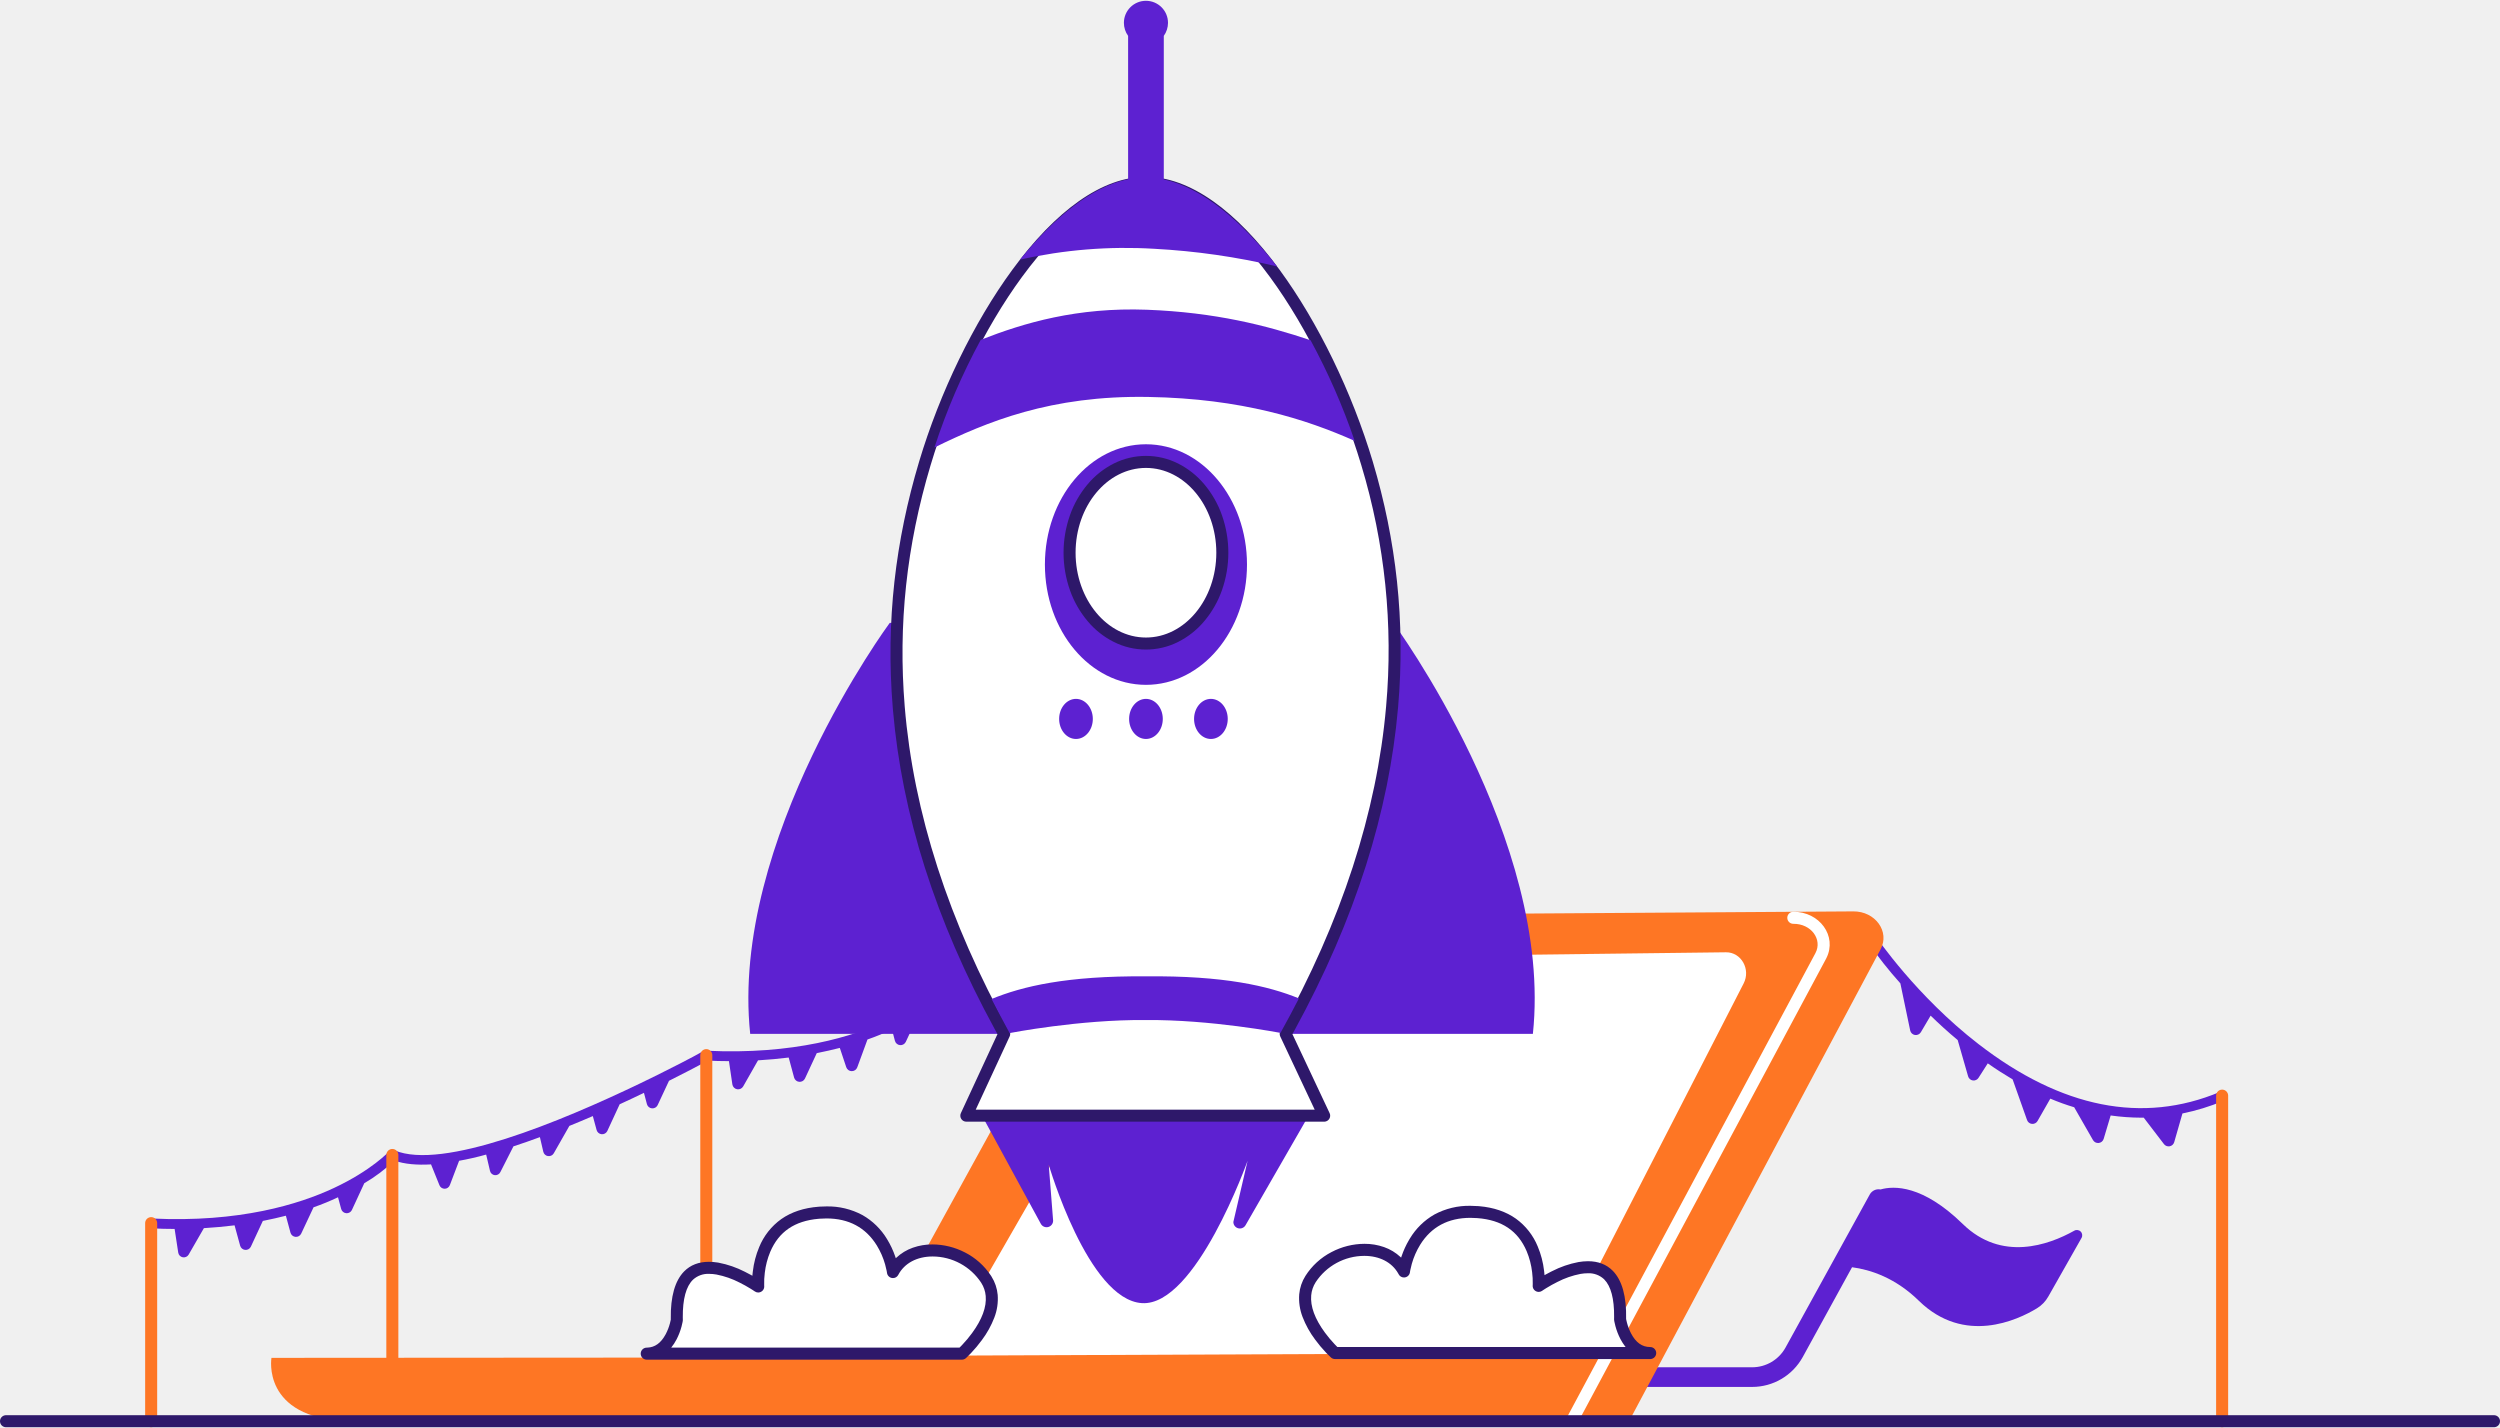
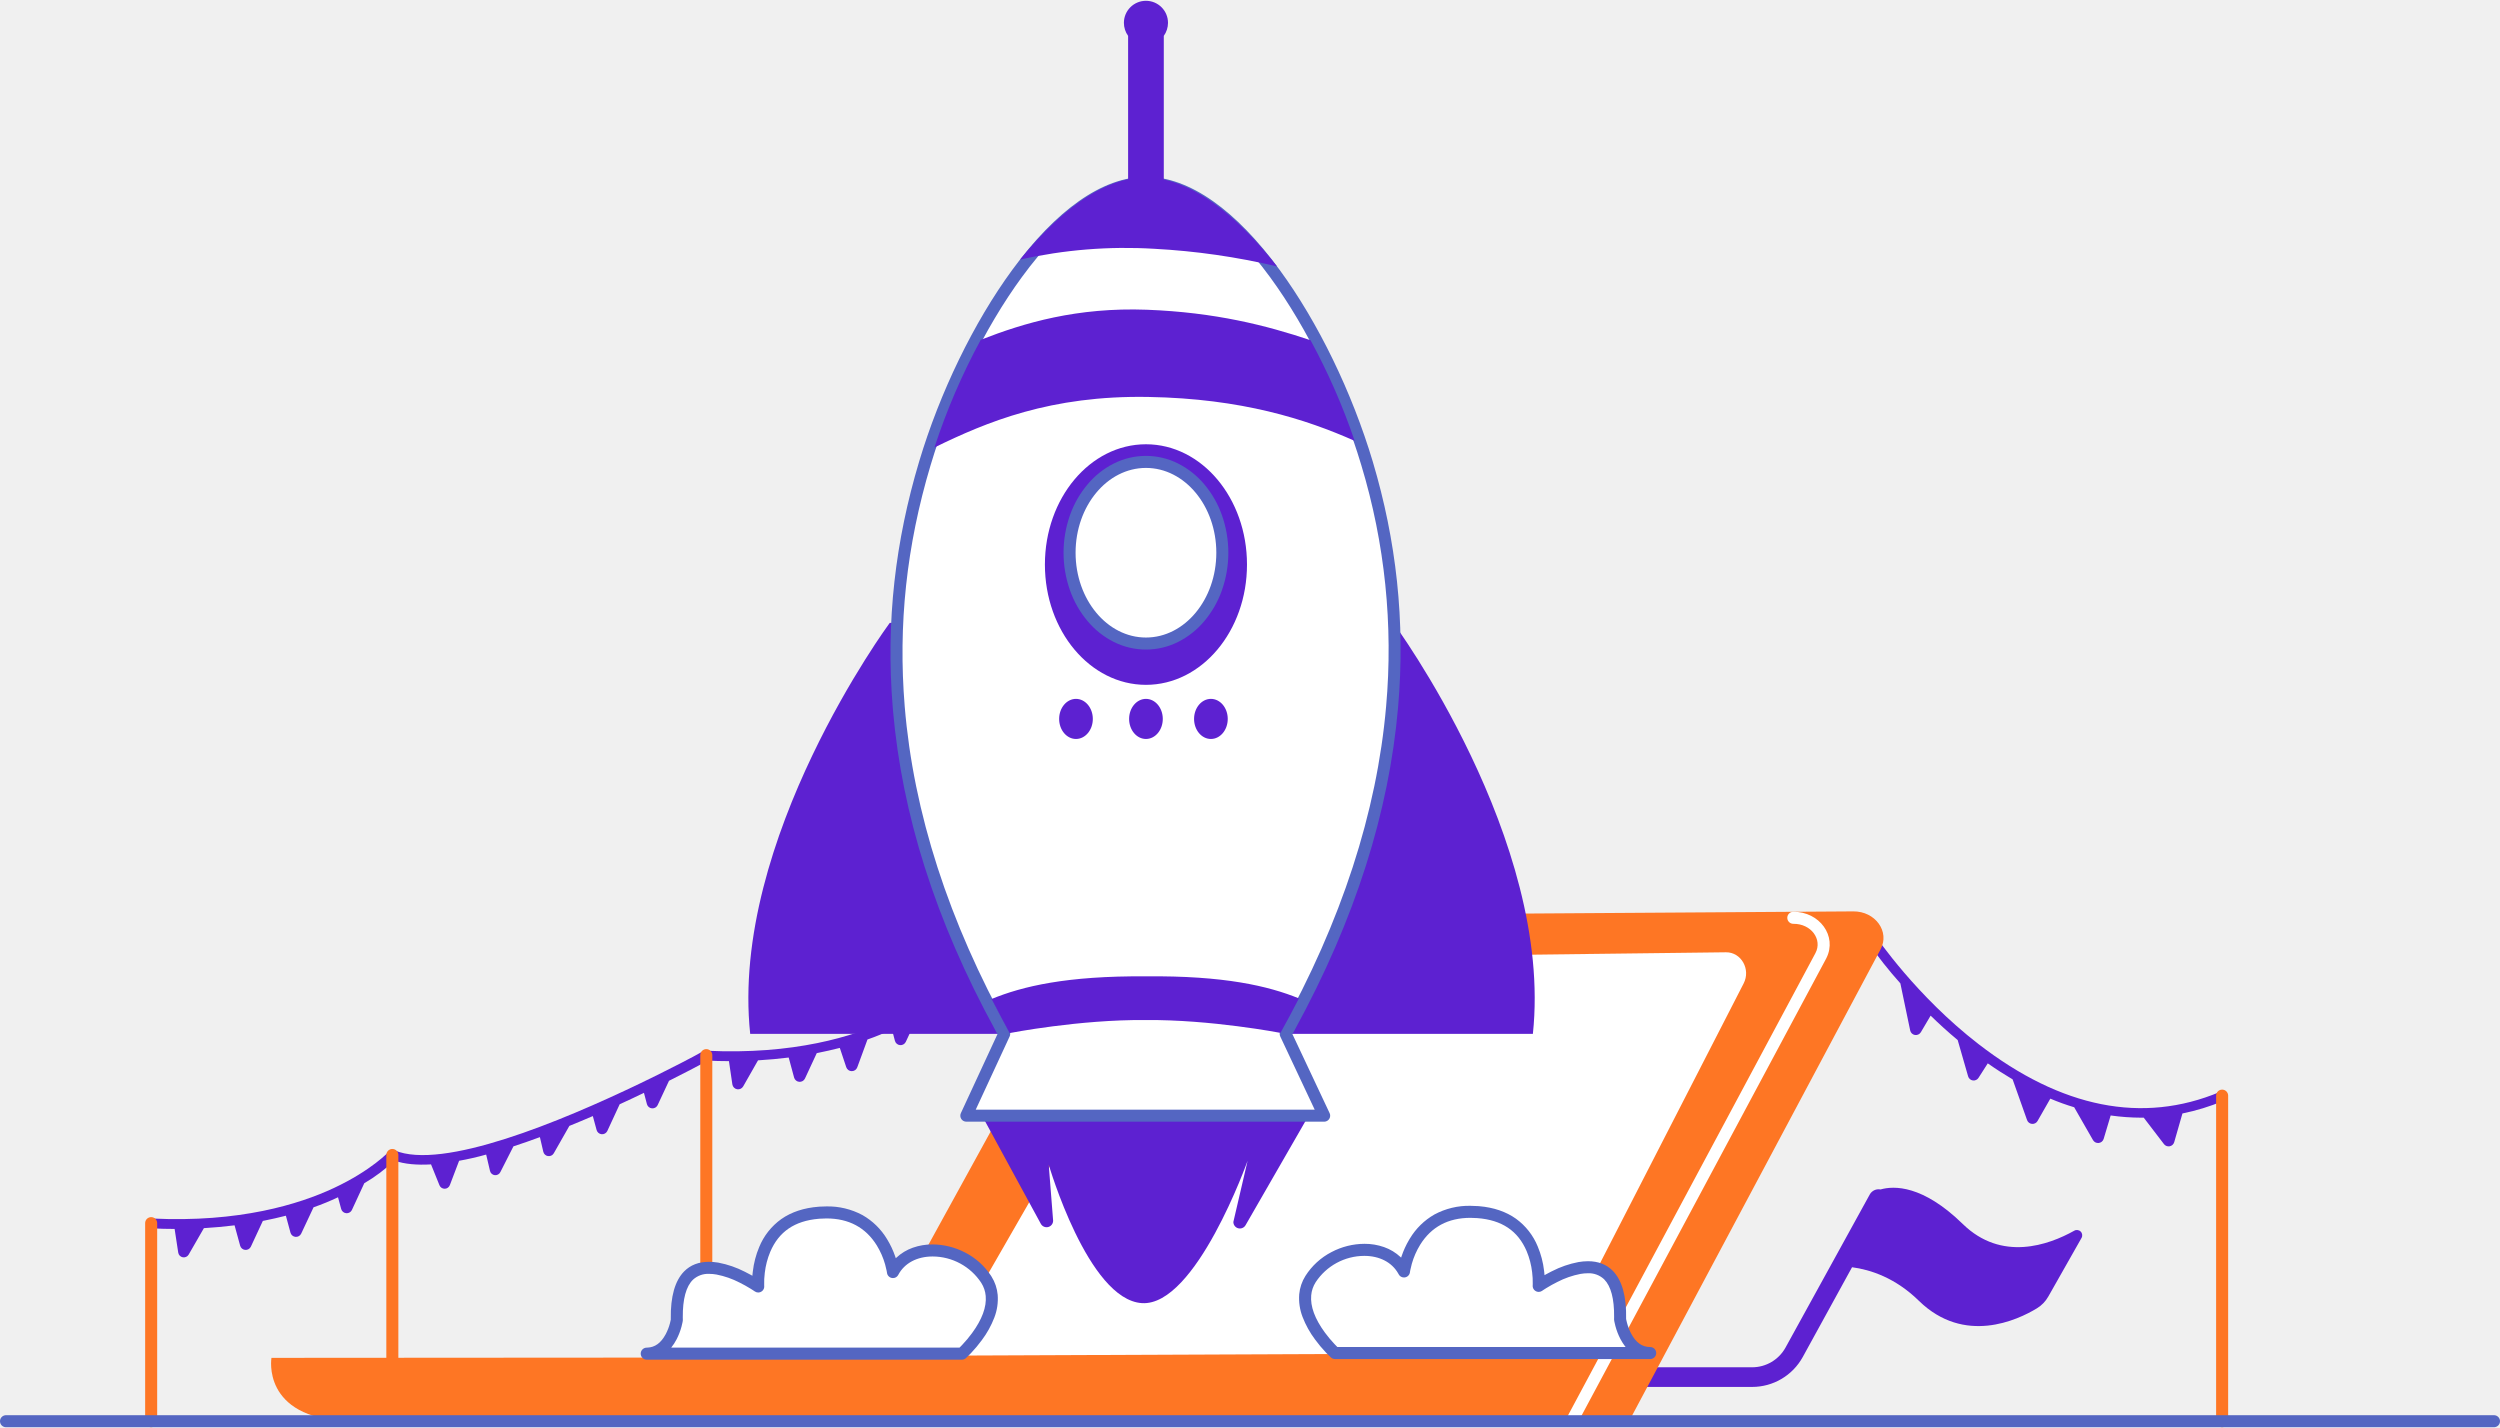
<svg xmlns="http://www.w3.org/2000/svg" viewBox="0 0 1247 711.9">
  <g id="product_launch_solid_II" data-name="product launch/solid_II" transform="translate(2.5)">
    <g id="product_launch_solid_II-2" data-name="product launch/solid_II" transform="translate(-3)">
      <g id="product_launch_solid_II-3" data-name="product launch_solid_II">
        <path id="flag" d="M302.6,21.456c-12.7,7.1-36.2,15.6-55.6-3.4-20-19.5-34.3-19.1-41-17.2a5.036,5.036,0,0,0-5.3,2.4l-42.1,76.5a19.015,19.015,0,0,1-16.6,9.8H4.9a4.9,4.9,0,1,0,0,9.8H142a28.78,28.78,0,0,0,25.2-14.9l24.6-44.8c9.2,1.2,21.7,5.3,33.4,16.8,22.6,22,49.1,9.6,58.8,3.7a16.13,16.13,0,0,0,5.7-5.9l16.5-29.1A2.652,2.652,0,0,0,302.6,21.456Z" transform="translate(732.5 592.444)" fill="#5d21d1" />
        <g id="flags" transform="translate(73 466)">
          <path id="Path" d="M280.843,1.417a2.43,2.43,0,0,0-3.4-1.1c-.4.2-4.6,2.8-22.9,11.9l-8.4,4.1c-39.9,19.2-98.8,43.6-122.7,33.5a2.443,2.443,0,0,0-2.8.6c-.1.1-8.7,9.4-27.5,18.2-17.3,8.1-47.1,17.3-90.6,15.2a2.362,2.362,0,0,0-2.5,2.8,2.559,2.559,0,0,0,2.4,2.1c3.9.2,7.6.3,11.3.3l1.8,11.8a2.81,2.81,0,0,0,5.2,1l7.6-13.2c5.3-.3,10.4-.8,15.3-1.4l2.8,10.2a2.864,2.864,0,0,0,5.3.5l6-12.9c4.1-.8,7.9-1.7,11.5-2.6l2.3,8.5a2.864,2.864,0,0,0,5.3.5l6.2-13.2a122.609,122.609,0,0,0,12.2-5l1.6,5.9a2.864,2.864,0,0,0,5.3.5l6.2-13.4a80.144,80.144,0,0,0,15-11.3c5.1,1.8,11.3,2.3,18.3,1.9l4.2,10.4a2.778,2.778,0,0,0,5.2-.1l4.6-12.1c4.4-.8,8.9-1.8,13.5-3.1l1.9,8.1a2.76,2.76,0,0,0,5.2.6l6.5-12.8c4.4-1.4,8.8-3,13.2-4.6l1.7,7.3a2.833,2.833,0,0,0,5.2.8l7.8-13.7c3.9-1.6,7.8-3.2,11.7-4.9l1.9,7a2.864,2.864,0,0,0,5.3.5l6.2-13.4c4.2-1.9,8.2-3.8,12.1-5.7l1.5,5.7a2.864,2.864,0,0,0,5.3.5l5.7-12.2c15.5-7.8,18.4-9.6,19.9-10.4A3.181,3.181,0,0,0,280.843,1.417Z" transform="translate(0.857 57.983)" fill="#5d21d1" />
          <path id="Path-2" data-name="Path" d="M123.443.2a2.443,2.443,0,0,0-2.8.6c-.1.1-8.7,9.4-27.5,18.2-17.3,8.1-47.1,17.3-90.6,15.2A2.362,2.362,0,0,0,.043,37a2.559,2.559,0,0,0,2.4,2.1c3.9.2,7.6.3,11.3.3l1.7,11.6a2.909,2.909,0,0,0,5.4,1l7.4-13c5.3-.3,10.4-.8,15.3-1.4l2.7,10a2.9,2.9,0,0,0,5.4.5l5.9-12.7c4.1-.8,7.9-1.7,11.5-2.6l3.2,9.6a2.915,2.915,0,0,0,5.5.1l5.1-13.9a122.609,122.609,0,0,0,12.2-5l1.5,5.7a2.9,2.9,0,0,0,5.4.5l6.1-13.1a80.144,80.144,0,0,0,15-11.3" transform="translate(277.357 23.9)" fill="#5d21d1" />
          <path id="Path-3" data-name="Path" d="M179.077,79.877a2.39,2.39,0,0,0-3.2-1.4c-38.5,16.1-79,8-120.3-23.9-31.1-24-50.9-53.3-51.1-53.5a2.544,2.544,0,0,0-3.4-.7,2.544,2.544,0,0,0-.7,3.4,210.417,210.417,0,0,0,16.2,20.5l4.9,23.5a2.892,2.892,0,0,0,5.3.9l4.9-8.3c4.2,4.1,8.7,8.2,13.5,12.2l5.2,18.1a2.873,2.873,0,0,0,5.2.7l4.6-7.2c4.1,2.9,8.2,5.5,12.4,8l7.2,20.3a2.887,2.887,0,0,0,5.2.5l6.4-11.2a113.564,113.564,0,0,0,11.9,4.3l9.4,16.4a2.917,2.917,0,0,0,5.3-.6l3.5-11.7a112.468,112.468,0,0,0,15.3,1.1h1.2l10.1,13.2a2.913,2.913,0,0,0,5.1-1l4.1-14.3a109.057,109.057,0,0,0,20.2-6.2A2.469,2.469,0,0,0,179.077,79.877Z" transform="translate(858.823 0.223)" fill="#5d21d1" />
          <path id="Path-4" data-name="Path" d="M3,0A3,3,0,0,1,5.995,2.824L6,3v98.8a3,3,0,0,1-5.995.176L0,101.8V3A3,3,0,0,1,3,0Z" transform="translate(-0.1 141.1)" fill="#fe7624" />
          <path id="Path-5" data-name="Path" d="M3,0A3,3,0,0,1,5.995,2.824L6,3V134.2a3,3,0,0,1-5.995.176L0,134.2V3A3,3,0,0,1,3,0Z" transform="translate(120.2 107.1)" fill="#fe7624" />
          <path id="Path-6" data-name="Path" d="M3,0A3,3,0,0,1,5.995,2.824L6,3V183.8a3,3,0,0,1-5.995.176L0,183.8V3A3,3,0,0,1,3,0Z" transform="translate(276.8 57.3)" fill="#fe7624" />
          <path id="Path-7" data-name="Path" d="M3,0A3,3,0,0,1,5.995,2.824L6,3V165.4a3,3,0,0,1-5.995.176L0,165.4V3A3,3,0,0,1,3,0Z" transform="translate(1032.9 77.5)" fill="#fe7624" />
        </g>
        <g id="laptop_1_" transform="translate(135 454)">
          <path id="laptop" d="M789.19,0l-362,2.4a14.982,14.982,0,0,0-13.4,7.6L296.99,222.5l-296.8.2s-5.1,29.8,37.6,31.6l640-.8L802.79,19C807.59,10.1,800.19-.1,789.19,0Z" transform="translate(0.71 0.599)" fill="#fe7624" />
          <path id="screen" d="M0,201.2l305.7-1.3L400.3,15.6C404,8.5,399.1-.1,391.5,0L113.7,3.4Z" transform="translate(334.9 20.999)" fill="#fff" />
          <path id="Path-8" data-name="Path" d="M113.074,0c13.1-.117,22.03,12.112,16.543,23.084l-.171.332-123.8,231.3a3,3,0,0,1-5.371-2.668l.081-.164L124.148,20.6c3.584-6.788-2.091-14.68-11.02-14.6a3,3,0,1,1-.054-6Z" transform="translate(646.899 0.799)" fill="#fff" />
        </g>
        <g id="rocket_3_" transform="translate(373)">
          <path id="Path-9" data-name="Path" d="M0,0,33.5,61.6A3.267,3.267,0,0,0,39.6,60L37.4,32S57,99.4,83.9,101.1s52.7-71,52.7-71l-7.1,30.5a3.255,3.255,0,0,0,6.1,1.6L171.4,0" transform="translate(113.2 548.9)" fill="#5d21d1" />
          <path id="Path-10" data-name="Path" d="M70.517,2.3s-79.9,108.2-69.6,205h176.3V0Z" transform="translate(0.783 308.4)" fill="#5d21d1" />
          <path id="Path-11" data-name="Path" d="M106.7,2.3s79.9,108.2,69.6,205H0V0Z" transform="translate(215.8 308.4)" fill="#5d21d1" />
          <path id="Path-12" data-name="Path" d="M194.114,424.5c67.7-121.7,60.3-218.3,40.6-284.5-19.8-66.2-66.2-140-110.3-140s-90.5,73.8-110.3,140-28.1,162.8,39.6,284.5l-18.9,40.8h178.5l-19.2-40.8Z" transform="translate(74.686 91.2)" fill="#fff" />
-           <path id="Path_2_" d="M216.327,471.3H37.826a3,3,0,0,1-2.722-4.262L53.364,427.62l-1.126-2.046c-7.471-13.66-14.229-27.458-20.086-41.011a427.659,427.659,0,0,1-15.069-40.2A379.514,379.514,0,0,1,6.847,304.935a348.758,348.758,0,0,1-5.589-38.674l-.133-1.579C.25,254.036-.117,243.316.033,232.821c.148-10.3.8-20.707,1.936-30.93,1.113-10.008,2.726-20.159,4.8-30.169,2.02-9.771,4.539-19.723,7.487-29.581,10.374-34.684,27.32-69.58,46.492-95.739,10.9-14.871,22.071-26.393,33.2-34.245C105.387,4.09,116.651,0,127.427,0S149.466,4.09,160.9,12.157c11.134,7.852,22.305,19.373,33.2,34.245,19.173,26.16,36.119,61.056,46.493,95.743,2.913,9.789,5.4,19.7,7.378,29.46,2.029,9.986,3.6,20.131,4.669,30.154,1.091,10.231,1.695,20.656,1.793,30.986.1,10.523-.321,21.274-1.252,31.955a350.841,350.841,0,0,1-5.652,38.993,383.143,383.143,0,0,1-10.354,39.789,432.855,432.855,0,0,1-15.239,40.608c-5.923,13.694-12.756,27.64-20.309,41.449l-1.142,2.073,18.548,39.413a2.956,2.956,0,0,1-.138,2.814,2.99,2.99,0,0,1-2.4,1.459ZM127.427,6c-9.664,0-19.943,3.853-30.551,11.451-10.439,7.477-20.967,18.41-31.291,32.5C46.8,75.575,30.186,109.8,20,143.86,7.974,184.069,3.756,223.43,7.1,264.192c4.344,52.886,21.921,107.34,52.244,161.85a3.008,3.008,0,0,1,.1,2.719L42.521,465.3H211.6l-17.186-36.523a2.992,2.992,0,0,1,0-2.552l.094-.183c30.375-54.6,48.109-109.063,52.709-161.865A317.74,317.74,0,0,0,234.852,143.86c-10.186-34.055-26.8-68.284-45.583-93.911-10.325-14.087-20.853-25.02-31.292-32.5C147.369,9.853,137.091,6,127.427,6Z" transform="translate(71.674 88.2)" fill="#2e186a" />
+           <path id="Path_2_" d="M216.327,471.3H37.826a3,3,0,0,1-2.722-4.262L53.364,427.62l-1.126-2.046c-7.471-13.66-14.229-27.458-20.086-41.011a427.659,427.659,0,0,1-15.069-40.2A379.514,379.514,0,0,1,6.847,304.935a348.758,348.758,0,0,1-5.589-38.674l-.133-1.579C.25,254.036-.117,243.316.033,232.821c.148-10.3.8-20.707,1.936-30.93,1.113-10.008,2.726-20.159,4.8-30.169,2.02-9.771,4.539-19.723,7.487-29.581,10.374-34.684,27.32-69.58,46.492-95.739,10.9-14.871,22.071-26.393,33.2-34.245C105.387,4.09,116.651,0,127.427,0S149.466,4.09,160.9,12.157c11.134,7.852,22.305,19.373,33.2,34.245,19.173,26.16,36.119,61.056,46.493,95.743,2.913,9.789,5.4,19.7,7.378,29.46,2.029,9.986,3.6,20.131,4.669,30.154,1.091,10.231,1.695,20.656,1.793,30.986.1,10.523-.321,21.274-1.252,31.955a350.841,350.841,0,0,1-5.652,38.993,383.143,383.143,0,0,1-10.354,39.789,432.855,432.855,0,0,1-15.239,40.608c-5.923,13.694-12.756,27.64-20.309,41.449l-1.142,2.073,18.548,39.413a2.956,2.956,0,0,1-.138,2.814,2.99,2.99,0,0,1-2.4,1.459ZM127.427,6c-9.664,0-19.943,3.853-30.551,11.451-10.439,7.477-20.967,18.41-31.291,32.5C46.8,75.575,30.186,109.8,20,143.86,7.974,184.069,3.756,223.43,7.1,264.192c4.344,52.886,21.921,107.34,52.244,161.85a3.008,3.008,0,0,1,.1,2.719L42.521,465.3H211.6l-17.186-36.523a2.992,2.992,0,0,1,0-2.552l.094-.183c30.375-54.6,48.109-109.063,52.709-161.865A317.74,317.74,0,0,0,234.852,143.86c-10.186-34.055-26.8-68.284-45.583-93.911-10.325-14.087-20.853-25.02-31.292-32.5C147.369,9.853,137.091,6,127.427,6Z" transform="translate(71.674 88.2)" fill="#5466C2" />
          <ellipse id="Oval" cx="50.4" cy="60" rx="50.4" ry="60" transform="translate(148.7 221.6)" fill="#5d21d1" />
          <ellipse id="Oval-2" data-name="Oval" cx="8.4" cy="10" rx="8.4" ry="10" transform="translate(190.7 348.6)" fill="#5d21d1" />
          <ellipse id="Oval-3" data-name="Oval" cx="8.4" cy="10" rx="8.4" ry="10" transform="translate(223.1 348.6)" fill="#5d21d1" />
          <ellipse id="Oval-4" data-name="Oval" cx="8.4" cy="10" rx="8.4" ry="10" transform="translate(155.8 348.6)" fill="#5d21d1" />
          <ellipse id="Oval-5" data-name="Oval" cx="38.1" cy="45.3" rx="38.1" ry="45.3" transform="translate(161 230.4)" fill="#fff" />
-           <path id="Oval_2_" d="M41.1,96.6a35.71,35.71,0,0,1-16.051-3.81A41.224,41.224,0,0,1,11.991,82.414,49.391,49.391,0,0,1,3.212,67.057a56.369,56.369,0,0,1,0-37.514,49.393,49.393,0,0,1,8.779-15.358A41.225,41.225,0,0,1,25.049,3.81a35.713,35.713,0,0,1,32.1,0A41.223,41.223,0,0,1,70.209,14.186a49.393,49.393,0,0,1,8.778,15.358,56.371,56.371,0,0,1,0,37.514,49.391,49.391,0,0,1-8.778,15.357A41.223,41.223,0,0,1,57.151,92.79,35.71,35.71,0,0,1,41.1,96.6ZM41.1,6C21.746,6,6,24.976,6,48.3S21.746,90.6,41.1,90.6,76.2,71.625,76.2,48.3,60.455,6,41.1,6Z" transform="translate(158 227.4)" fill="#2e186a" />
+           <path id="Oval_2_" d="M41.1,96.6a35.71,35.71,0,0,1-16.051-3.81A41.224,41.224,0,0,1,11.991,82.414,49.391,49.391,0,0,1,3.212,67.057a56.369,56.369,0,0,1,0-37.514,49.393,49.393,0,0,1,8.779-15.358A41.225,41.225,0,0,1,25.049,3.81a35.713,35.713,0,0,1,32.1,0A41.223,41.223,0,0,1,70.209,14.186a49.393,49.393,0,0,1,8.778,15.358,56.371,56.371,0,0,1,0,37.514,49.391,49.391,0,0,1-8.778,15.357A41.223,41.223,0,0,1,57.151,92.79,35.71,35.71,0,0,1,41.1,96.6ZM41.1,6C21.746,6,6,24.976,6,48.3S21.746,90.6,41.1,90.6,76.2,71.625,76.2,48.3,60.455,6,41.1,6Z" transform="translate(158 227.4)" fill="#5466C2" />
          <path id="Path-13" data-name="Path" d="M71.7,89.1V17.5A11.2,11.2,0,0,0,73.8,11a11,11,0,0,0-22,0,11.2,11.2,0,0,0,2.1,6.5V89c-18.5,3.8-37,19.3-53.9,40.1a239.042,239.042,0,0,1,67-5.4,345.825,345.825,0,0,1,61.2,8.8C110.7,110.1,91.1,93.3,71.7,89.1Z" transform="translate(136.3 0.4)" fill="#5d21d1" />
          <path id="Path-14" data-name="Path" d="M187.6,15.343c-22.1-7.4-47.5-13.9-81.6-15.2-34.8-1.3-61.2,6.5-82.9,15A320.817,320.817,0,0,0,0,68.843c26-12.7,57.9-26.1,106.8-25.2,46.5.8,78.5,11.1,102.8,21.9A322.659,322.659,0,0,0,187.6,15.343Z" transform="translate(93.6 154.357)" fill="#5d21d1" />
          <path id="Path-15" data-name="Path" d="M144.1,28.222c3.2-5.8,6.3-11.5,9.2-17.2C138,4.822,116-.378,76.9.022c-39.5-.3-61.6,5-76.9,11.3,2.9,5.6,5.9,11.3,9,17,0,0,34.7-6.8,67.8-6.5C109.4,21.522,144.1,28.222,144.1,28.222Z" transform="translate(122.1 486.978)" fill="#5d21d1" />
        </g>
        <g id="clouds" transform="translate(320 601)">
          <path id="cloud_1_" d="M172.136,70.439H14.936s-22.6-20.3-12.2-36.9,37.7-20.6,46.6-3.8c0,0,3.9-32.1,36.8-29.6,33,2.5,30.4,36.8,30.4,36.8s41.7-29.5,40.6,16.6C157.036,53.439,159.636,70.439,172.136,70.439Z" transform="translate(331.464 3.461)" fill="#fff" />
-           <path id="cloud_2_" d="M175.139,76.442H17.939a3,3,0,0,1-2.005-.769c-.308-.277-.983-.9-2.045-2l-.46-.481A66.383,66.383,0,0,1,8.05,66.764a46.6,46.6,0,0,1-6.3-11.352A26.03,26.03,0,0,1,.09,44.125,20.621,20.621,0,0,1,3.2,34.949,33.746,33.746,0,0,1,16.189,23.075a35.576,35.576,0,0,1,16.427-4.118,28.994,28.994,0,0,1,9.79,1.63,23.209,23.209,0,0,1,8.24,5l.268.261.226-.684A43.553,43.553,0,0,1,54.9,16.952l.4-.66A33.763,33.763,0,0,1,67.522,4.331,36.426,36.426,0,0,1,85.5,0c1.257,0,2.558.05,3.867.15L89.9.193c7.2.621,13.363,2.725,18.317,6.252a32.045,32.045,0,0,1,10.847,13.848,44.6,44.6,0,0,1,3.162,12.092c.09.741.164,1.47.219,2.167l0,.046.633-.356c.752-.419,1.532-.836,2.319-1.237l.8-.4a48.739,48.739,0,0,1,13.146-4.54,28.565,28.565,0,0,1,4.791-.43c5.1,0,9.257,1.613,12.372,4.794,4.641,4.741,6.874,12.811,6.636,23.985l.016.1.08.417c.088.433.206.928.341,1.433a25.984,25.984,0,0,0,2,5.211c2.4,4.623,5.528,6.87,9.563,6.87l.2.005a3,3,0,0,1,0,5.989l-.2.005ZM32.538,24.973A29.105,29.105,0,0,0,8.281,38.134a14.48,14.48,0,0,0-2.215,6.529c-.492,5.46,1.8,11.7,6.825,18.554a60.344,60.344,0,0,0,4.891,5.845c.354.374.714.743,1.1,1.128l.254.25H162.912l-.373-.472a24.417,24.417,0,0,1-2.107-3.29l-.18-.342a31.976,31.976,0,0,1-2.466-6.417c-.2-.729-.366-1.464-.491-2.124l-.034-.185c-.032-.177-.058-.339-.077-.481l-.021-.158-.02-.223,0-.355,0-.1.016-.92c.08-9-1.581-15.282-4.936-18.671l-.187-.184a11.135,11.135,0,0,0-8.013-2.878,21.913,21.913,0,0,0-3.666.334,42.825,42.825,0,0,0-11.5,4.006c-1.867.923-3.721,1.951-5.509,3.057-.334.207-.665.416-.985.622l-.7.459-.534.363a2.962,2.962,0,0,1-1.582.464,3.047,3.047,0,0,1-2.225-.978,2.951,2.951,0,0,1-.777-2.256l.013-.247.016-.439a40.1,40.1,0,0,0-.31-5.916,38.651,38.651,0,0,0-2.725-10.467C109.2,12.461,101.142,7.059,88.911,6.133,87.747,6.044,86.6,6,85.487,6,74.366,6,65.925,10.525,60.4,19.452a37.789,37.789,0,0,0-4.148,9.472c-.309,1.074-.562,2.119-.751,3.108-.077.4-.123.678-.149.841l-.058.407a2.971,2.971,0,0,1-2.976,2.465,2.936,2.936,0,0,1-2.627-1.6l-.228-.415C46.3,28.165,40.136,24.972,32.538,24.973Z" transform="translate(328.461 0.459)" fill="#2e186a" />
+           <path id="cloud_2_" d="M175.139,76.442H17.939a3,3,0,0,1-2.005-.769c-.308-.277-.983-.9-2.045-2l-.46-.481A66.383,66.383,0,0,1,8.05,66.764a46.6,46.6,0,0,1-6.3-11.352A26.03,26.03,0,0,1,.09,44.125,20.621,20.621,0,0,1,3.2,34.949,33.746,33.746,0,0,1,16.189,23.075a35.576,35.576,0,0,1,16.427-4.118,28.994,28.994,0,0,1,9.79,1.63,23.209,23.209,0,0,1,8.24,5l.268.261.226-.684A43.553,43.553,0,0,1,54.9,16.952l.4-.66A33.763,33.763,0,0,1,67.522,4.331,36.426,36.426,0,0,1,85.5,0c1.257,0,2.558.05,3.867.15L89.9.193c7.2.621,13.363,2.725,18.317,6.252a32.045,32.045,0,0,1,10.847,13.848,44.6,44.6,0,0,1,3.162,12.092c.09.741.164,1.47.219,2.167l0,.046.633-.356c.752-.419,1.532-.836,2.319-1.237l.8-.4a48.739,48.739,0,0,1,13.146-4.54,28.565,28.565,0,0,1,4.791-.43c5.1,0,9.257,1.613,12.372,4.794,4.641,4.741,6.874,12.811,6.636,23.985l.016.1.08.417c.088.433.206.928.341,1.433a25.984,25.984,0,0,0,2,5.211c2.4,4.623,5.528,6.87,9.563,6.87l.2.005a3,3,0,0,1,0,5.989l-.2.005ZM32.538,24.973A29.105,29.105,0,0,0,8.281,38.134a14.48,14.48,0,0,0-2.215,6.529c-.492,5.46,1.8,11.7,6.825,18.554a60.344,60.344,0,0,0,4.891,5.845c.354.374.714.743,1.1,1.128l.254.25H162.912l-.373-.472a24.417,24.417,0,0,1-2.107-3.29l-.18-.342a31.976,31.976,0,0,1-2.466-6.417c-.2-.729-.366-1.464-.491-2.124l-.034-.185c-.032-.177-.058-.339-.077-.481l-.021-.158-.02-.223,0-.355,0-.1.016-.92c.08-9-1.581-15.282-4.936-18.671l-.187-.184a11.135,11.135,0,0,0-8.013-2.878,21.913,21.913,0,0,0-3.666.334,42.825,42.825,0,0,0-11.5,4.006c-1.867.923-3.721,1.951-5.509,3.057-.334.207-.665.416-.985.622l-.7.459-.534.363a2.962,2.962,0,0,1-1.582.464,3.047,3.047,0,0,1-2.225-.978,2.951,2.951,0,0,1-.777-2.256l.013-.247.016-.439a40.1,40.1,0,0,0-.31-5.916,38.651,38.651,0,0,0-2.725-10.467C109.2,12.461,101.142,7.059,88.911,6.133,87.747,6.044,86.6,6,85.487,6,74.366,6,65.925,10.525,60.4,19.452a37.789,37.789,0,0,0-4.148,9.472c-.309,1.074-.562,2.119-.751,3.108-.077.4-.123.678-.149.841l-.058.407a2.971,2.971,0,0,1-2.976,2.465,2.936,2.936,0,0,1-2.627-1.6l-.228-.415C46.3,28.165,40.136,24.972,32.538,24.973Z" transform="translate(328.461 0.459)" fill="#5466C2" />
          <path id="cloud" d="M0,70.439H157.2s22.6-20.3,12.2-36.9-37.7-20.6-46.6-3.8c0,0-3.9-32.1-36.8-29.6-33,2.5-30.4,36.8-30.4,36.8S13.9,7.439,15,53.539C15.1,53.439,12.5,70.339,0,70.439Z" transform="translate(3.1 3.761)" fill="#fff" />
-           <path id="cloud_2_2" data-name="cloud_2_" d="M160.2,76.442H3a3,3,0,0,1-.023-6l.311-.007c3.8-.143,6.782-2.294,9.1-6.577l.173-.326a25.893,25.893,0,0,0,2-5.188c.159-.589.294-1.166.39-1.668L15,56.41l-.008-.46c-.167-10.962,2.081-18.888,6.681-23.558,3.111-3.158,7.261-4.76,12.337-4.76a28.138,28.138,0,0,1,4.341.356l.45.074A48.741,48.741,0,0,1,51.942,32.6c1.04.514,2.09,1.066,3.119,1.639l.632.356.049-.573c.035-.384.071-.739.11-1.084l.065-.555a44.6,44.6,0,0,1,3.162-12.092A32,32,0,0,1,70.1,6.323C75.144,2.784,81.427.707,88.773.15l.551-.04C90.443.037,91.558,0,92.639,0a36.428,36.428,0,0,1,17.978,4.331,33.763,33.763,0,0,1,12.226,11.962A43.192,43.192,0,0,1,127,25.167l.226.684.269-.261a23.209,23.209,0,0,1,8.24-5,28.993,28.993,0,0,1,9.789-1.631,35.584,35.584,0,0,1,16.142,3.969A33.9,33.9,0,0,1,174.58,34.384l.362.565a20.62,20.62,0,0,1,3.107,9.176,26.032,26.032,0,0,1-1.66,11.287,46.59,46.59,0,0,1-6.3,11.352,66.29,66.29,0,0,1-5.378,6.429c-1.123,1.183-1.9,1.921-2.26,2.256l-.246.224A2.991,2.991,0,0,1,160.2,76.442ZM34.117,33.643A11.135,11.135,0,0,0,26.1,36.52c-3.481,3.34-5.2,9.684-5.124,18.854l.014.912.006.12,0,.344-.021.223-.02.158c-.013.089-.029.194-.048.306l-.065.358c-.123.646-.293,1.377-.491,2.114A31.931,31.931,0,0,1,17.886,66.3a24.194,24.194,0,0,1-2.672,4.11l-.023.028H159c.17-.166.344-.339.517-.515l.551-.564.287-.3a60.353,60.353,0,0,0,4.891-5.845c5.02-6.852,7.316-13.095,6.825-18.554a14.481,14.481,0,0,0-2.215-6.529A29.1,29.1,0,0,0,145.6,24.973c-7.81,0-14.061,3.343-17.15,9.173l-.087.155a2.9,2.9,0,0,1-2.54,1.443,2.985,2.985,0,0,1-3-2.641l-.049-.337-.131-.734c-.19-.989-.443-2.034-.751-3.108a37.789,37.789,0,0,0-4.148-9.472C112.214,10.525,103.772,6,92.651,6c-1.108,0-2.26.045-3.424.133l-.523.043C76.762,7.219,68.876,12.607,64.6,22.646a38.65,38.65,0,0,0-2.725,10.467,39.173,39.173,0,0,0-.3,6.251l.026.517a2.944,2.944,0,0,1-.839,2.145,3.056,3.056,0,0,1-2.171.921,2.972,2.972,0,0,1-1.722-.558l-.394-.269-.7-.459-.074-.048-.237-.152-.673-.422c-1.783-1.1-3.636-2.132-5.508-3.057a42.824,42.824,0,0,0-11.5-4.006A21.906,21.906,0,0,0,34.117,33.643Z" transform="translate(0.1 0.759)" fill="#2e186a" />
+           <path id="cloud_2_2" data-name="cloud_2_" d="M160.2,76.442H3a3,3,0,0,1-.023-6l.311-.007c3.8-.143,6.782-2.294,9.1-6.577l.173-.326a25.893,25.893,0,0,0,2-5.188c.159-.589.294-1.166.39-1.668L15,56.41l-.008-.46c-.167-10.962,2.081-18.888,6.681-23.558,3.111-3.158,7.261-4.76,12.337-4.76a28.138,28.138,0,0,1,4.341.356l.45.074A48.741,48.741,0,0,1,51.942,32.6c1.04.514,2.09,1.066,3.119,1.639l.632.356.049-.573c.035-.384.071-.739.11-1.084l.065-.555a44.6,44.6,0,0,1,3.162-12.092A32,32,0,0,1,70.1,6.323C75.144,2.784,81.427.707,88.773.15l.551-.04C90.443.037,91.558,0,92.639,0a36.428,36.428,0,0,1,17.978,4.331,33.763,33.763,0,0,1,12.226,11.962A43.192,43.192,0,0,1,127,25.167l.226.684.269-.261a23.209,23.209,0,0,1,8.24-5,28.993,28.993,0,0,1,9.789-1.631,35.584,35.584,0,0,1,16.142,3.969A33.9,33.9,0,0,1,174.58,34.384l.362.565a20.62,20.62,0,0,1,3.107,9.176,26.032,26.032,0,0,1-1.66,11.287,46.59,46.59,0,0,1-6.3,11.352,66.29,66.29,0,0,1-5.378,6.429c-1.123,1.183-1.9,1.921-2.26,2.256l-.246.224A2.991,2.991,0,0,1,160.2,76.442ZM34.117,33.643A11.135,11.135,0,0,0,26.1,36.52c-3.481,3.34-5.2,9.684-5.124,18.854l.014.912.006.12,0,.344-.021.223-.02.158c-.013.089-.029.194-.048.306l-.065.358c-.123.646-.293,1.377-.491,2.114A31.931,31.931,0,0,1,17.886,66.3a24.194,24.194,0,0,1-2.672,4.11l-.023.028H159c.17-.166.344-.339.517-.515l.551-.564.287-.3a60.353,60.353,0,0,0,4.891-5.845c5.02-6.852,7.316-13.095,6.825-18.554a14.481,14.481,0,0,0-2.215-6.529A29.1,29.1,0,0,0,145.6,24.973c-7.81,0-14.061,3.343-17.15,9.173l-.087.155a2.9,2.9,0,0,1-2.54,1.443,2.985,2.985,0,0,1-3-2.641l-.049-.337-.131-.734c-.19-.989-.443-2.034-.751-3.108a37.789,37.789,0,0,0-4.148-9.472C112.214,10.525,103.772,6,92.651,6c-1.108,0-2.26.045-3.424.133l-.523.043C76.762,7.219,68.876,12.607,64.6,22.646a38.65,38.65,0,0,0-2.725,10.467,39.173,39.173,0,0,0-.3,6.251l.026.517a2.944,2.944,0,0,1-.839,2.145,3.056,3.056,0,0,1-2.171.921,2.972,2.972,0,0,1-1.722-.558l-.394-.269-.7-.459-.074-.048-.237-.152-.673-.422c-1.783-1.1-3.636-2.132-5.508-3.057a42.824,42.824,0,0,0-11.5-4.006A21.906,21.906,0,0,0,34.117,33.643Z" transform="translate(0.1 0.759)" fill="#5466C2" />
        </g>
-         <path id="line" d="M1244,0a3,3,0,0,1,.176,5.995L1244,6H3A3,3,0,0,1,2.824.005L3,0Z" transform="translate(0.5 705.9)" fill="#2e186a" />
+         <path id="line" d="M1244,0a3,3,0,0,1,.176,5.995L1244,6H3A3,3,0,0,1,2.824.005L3,0Z" transform="translate(0.5 705.9)" fill="#5466C2" />
      </g>
    </g>
  </g>
</svg>
